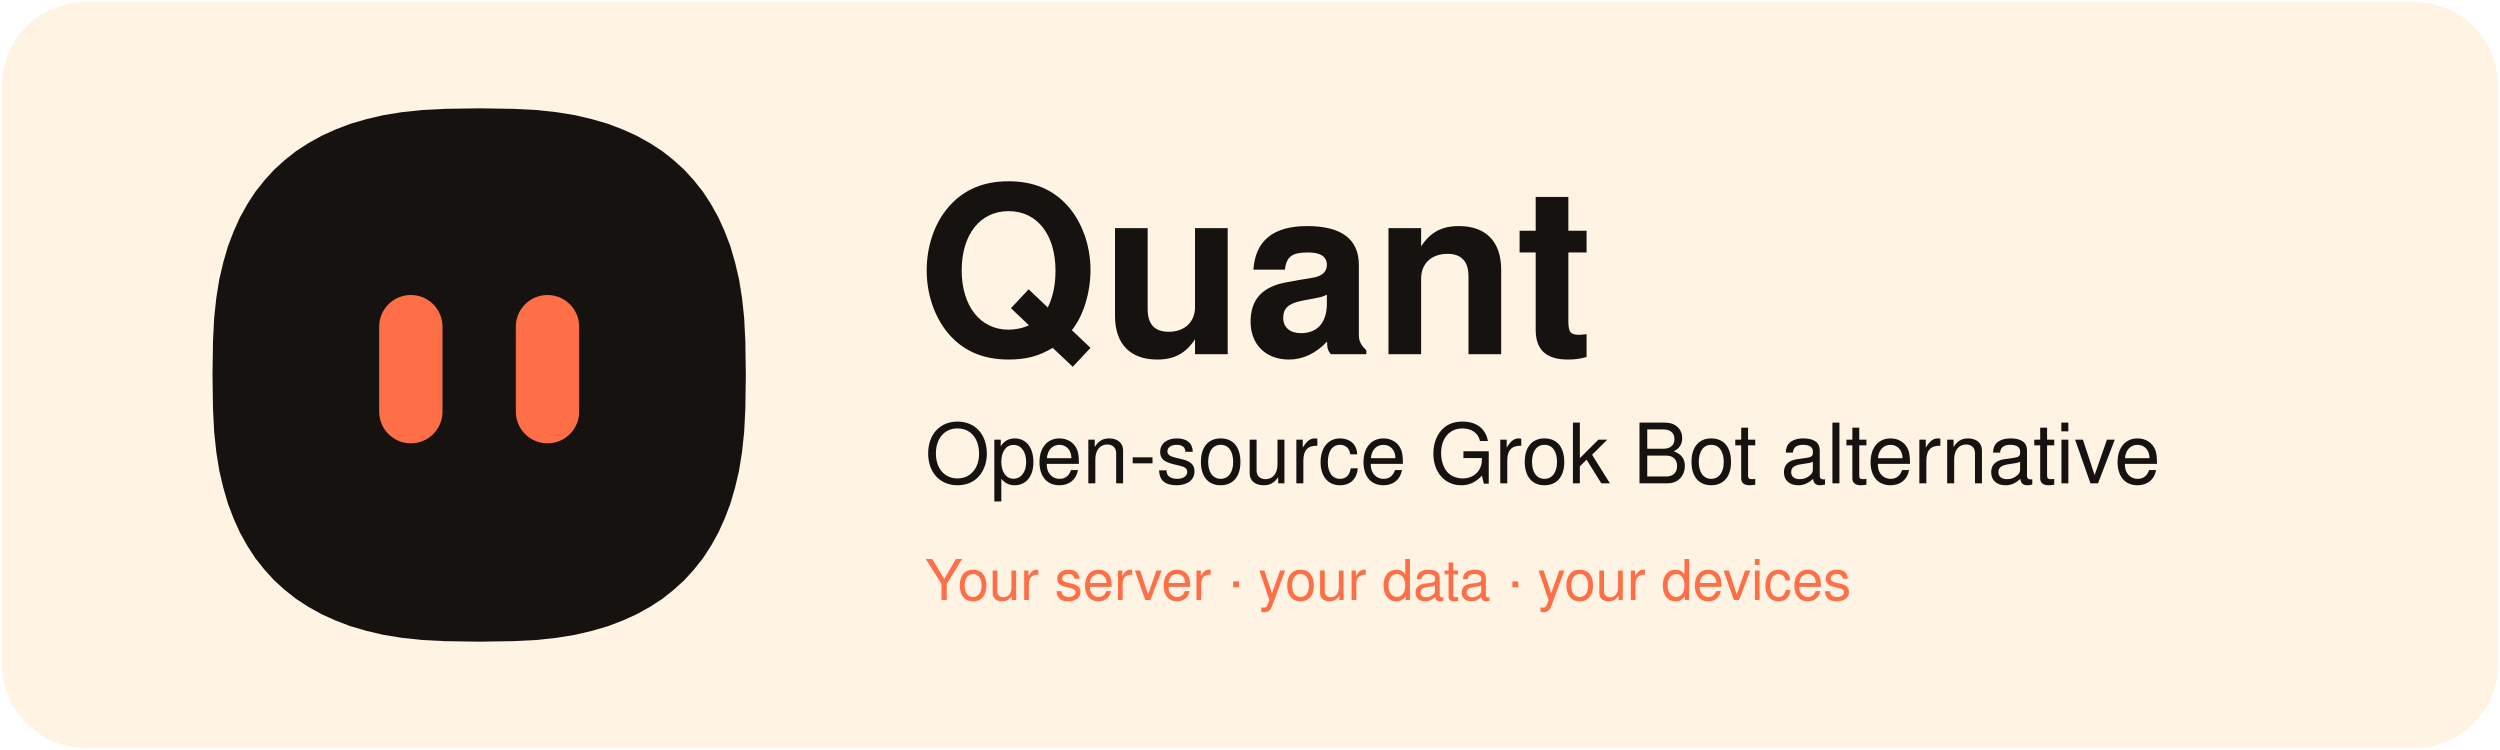
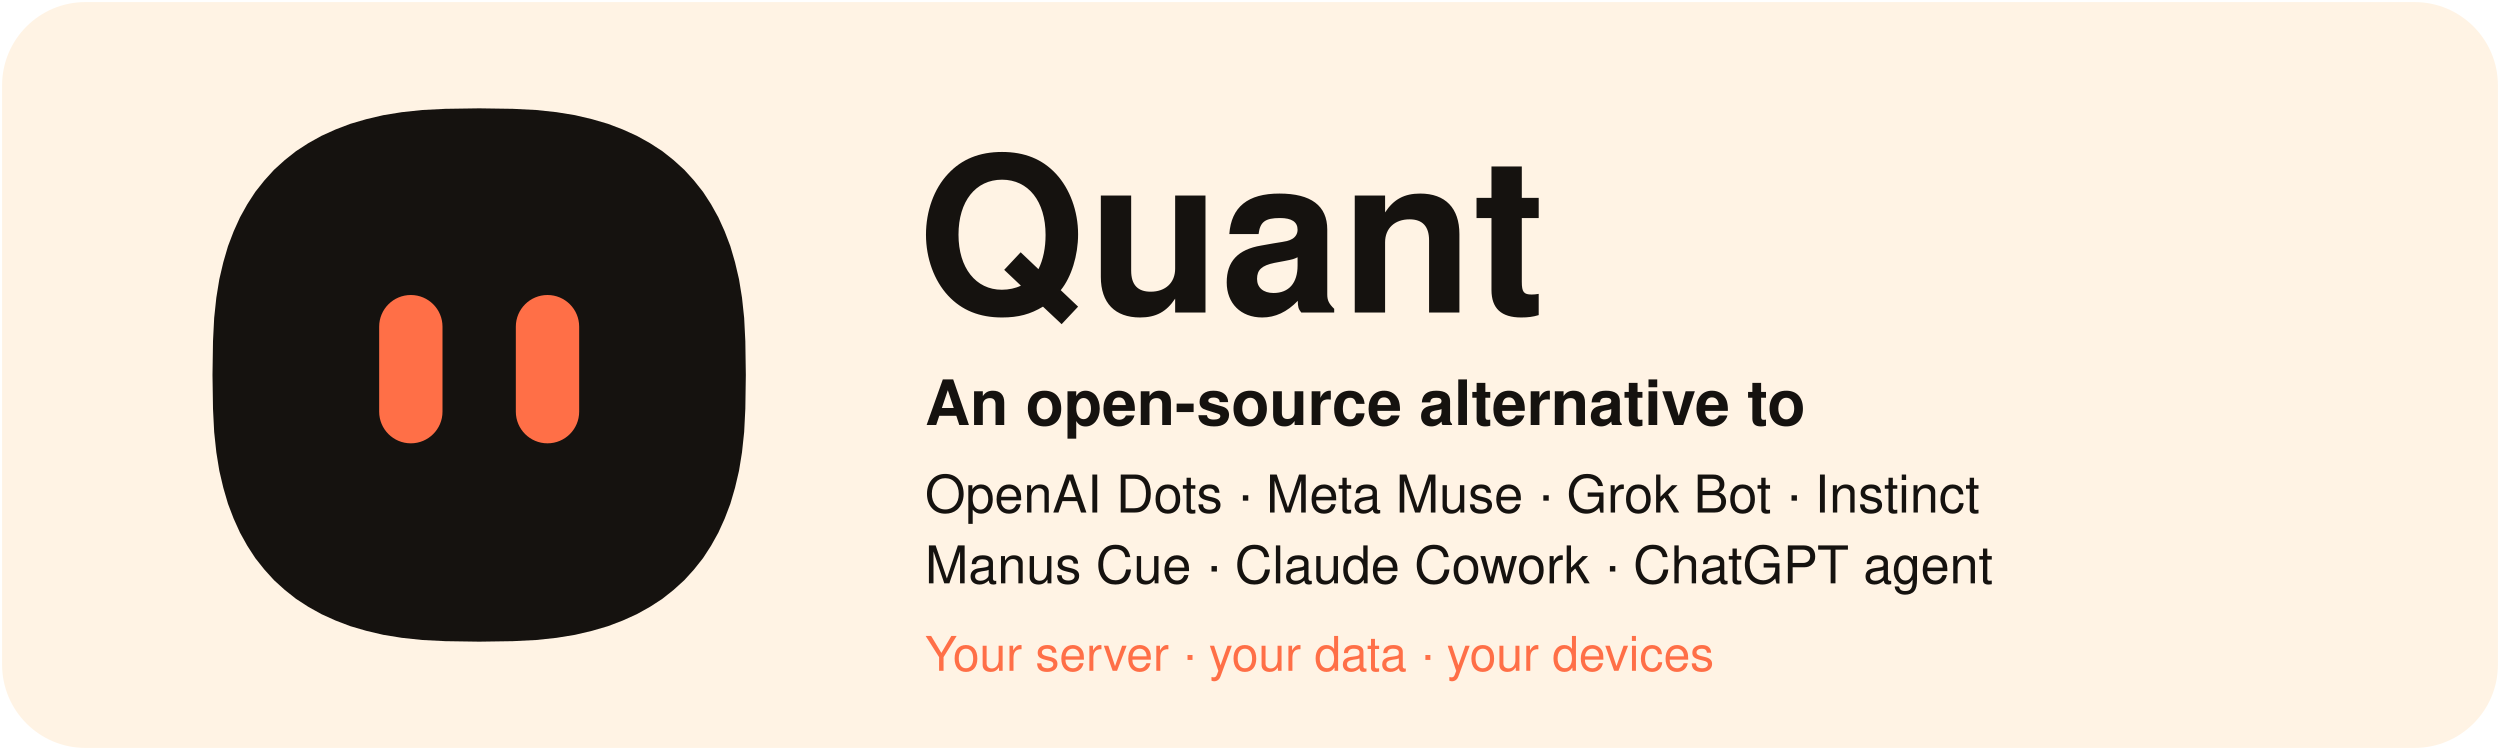
<svg xmlns="http://www.w3.org/2000/svg" viewBox="0 0 1200 360" font-family="-apple-system, 'Segoe UI', Helvetica, Arial, sans-serif">
  <rect x="1" y="1" width="1198" height="358" rx="40" fill="#FFF3E4" stroke="none" stroke-width="2" />
  <g transform="translate(30 -20) scale(0.8)">
    <path d="M410.0 250.0L409.7 270.3L409.0 284.2L407.7 296.4L405.9 307.5L403.5 317.7L400.7 327.3L397.3 336.2L393.5 344.6L389.1 352.5L384.3 359.9L378.9 366.7L373.1 373.1L366.7 378.9L359.9 384.3L352.5 389.1L344.6 393.5L336.2 397.3L327.3 400.7L317.7 403.5L307.5 405.9L296.4 407.7L284.2 409.0L270.3 409.7L250.0 410.0L229.7 409.7L215.8 409.0L203.6 407.7L192.5 405.9L182.3 403.5L172.7 400.7L163.8 397.3L155.4 393.5L147.5 389.1L140.1 384.3L133.3 378.9L126.9 373.1L121.1 366.7L115.7 359.9L110.9 352.5L106.5 344.6L102.7 336.2L99.3 327.3L96.5 317.7L94.1 307.5L92.3 296.4L91.0 284.2L90.3 270.3L90.0 250.0L90.3 229.7L91.0 215.8L92.3 203.6L94.1 192.5L96.5 182.3L99.3 172.7L102.7 163.8L106.5 155.4L110.9 147.5L115.7 140.1L121.1 133.3L126.9 126.9L133.3 121.1L140.1 115.7L147.5 110.9L155.4 106.5L163.8 102.7L172.7 99.3L182.3 96.5L192.5 94.1L203.6 92.3L215.8 91.0L229.7 90.3L250.0 90.0L270.3 90.3L284.2 91.0L296.4 92.3L307.5 94.1L317.7 96.5L327.3 99.3L336.2 102.7L344.6 106.5L352.5 110.9L359.9 115.7L366.7 121.1L373.1 126.9L378.9 133.3L384.3 140.1L389.1 147.5L393.5 155.4L397.3 163.8L400.7 172.7L403.5 182.3L405.9 192.5L407.7 203.6L409.0 215.8L409.7 229.7Z" fill="#15120F" />
    <rect x="190" y="202" width="38" height="89" rx="19.0" fill="#FF6F47" />
    <rect x="272" y="202" width="38" height="89" rx="19.0" fill="#FF6F47" />
  </g>
-   <text x="440" y="170" font-size="112" font-weight="700" fill="#15120F">Quant</text>
-   <text x="444" y="232" font-size="40" fill="#15120F">Open-source Grok Bot alternative</text>
-   <text x="444" y="288" font-size="27" fill="#FF6F47">Your server · your data · your devices</text>
+   <text x="440" y="150" font-size="104" font-weight="700" fill="#15120F">Quant</text>
+   <text x="444" y="204" font-size="30" font-weight="600" fill="#15120F">An open-source alternative to</text>
+   <text x="444" y="246" font-size="25" fill="#15120F">OpenAI Dots · Meta Muse · Grok Bot · Instinct</text>
+   <text x="444" y="280" font-size="25" fill="#15120F">Manus Cue · Claude Cowork · ChatGPT agent</text>
+   <text x="444" y="322" font-size="23" fill="#FF6F47">Your server · your data · your devices</text>
</svg>
